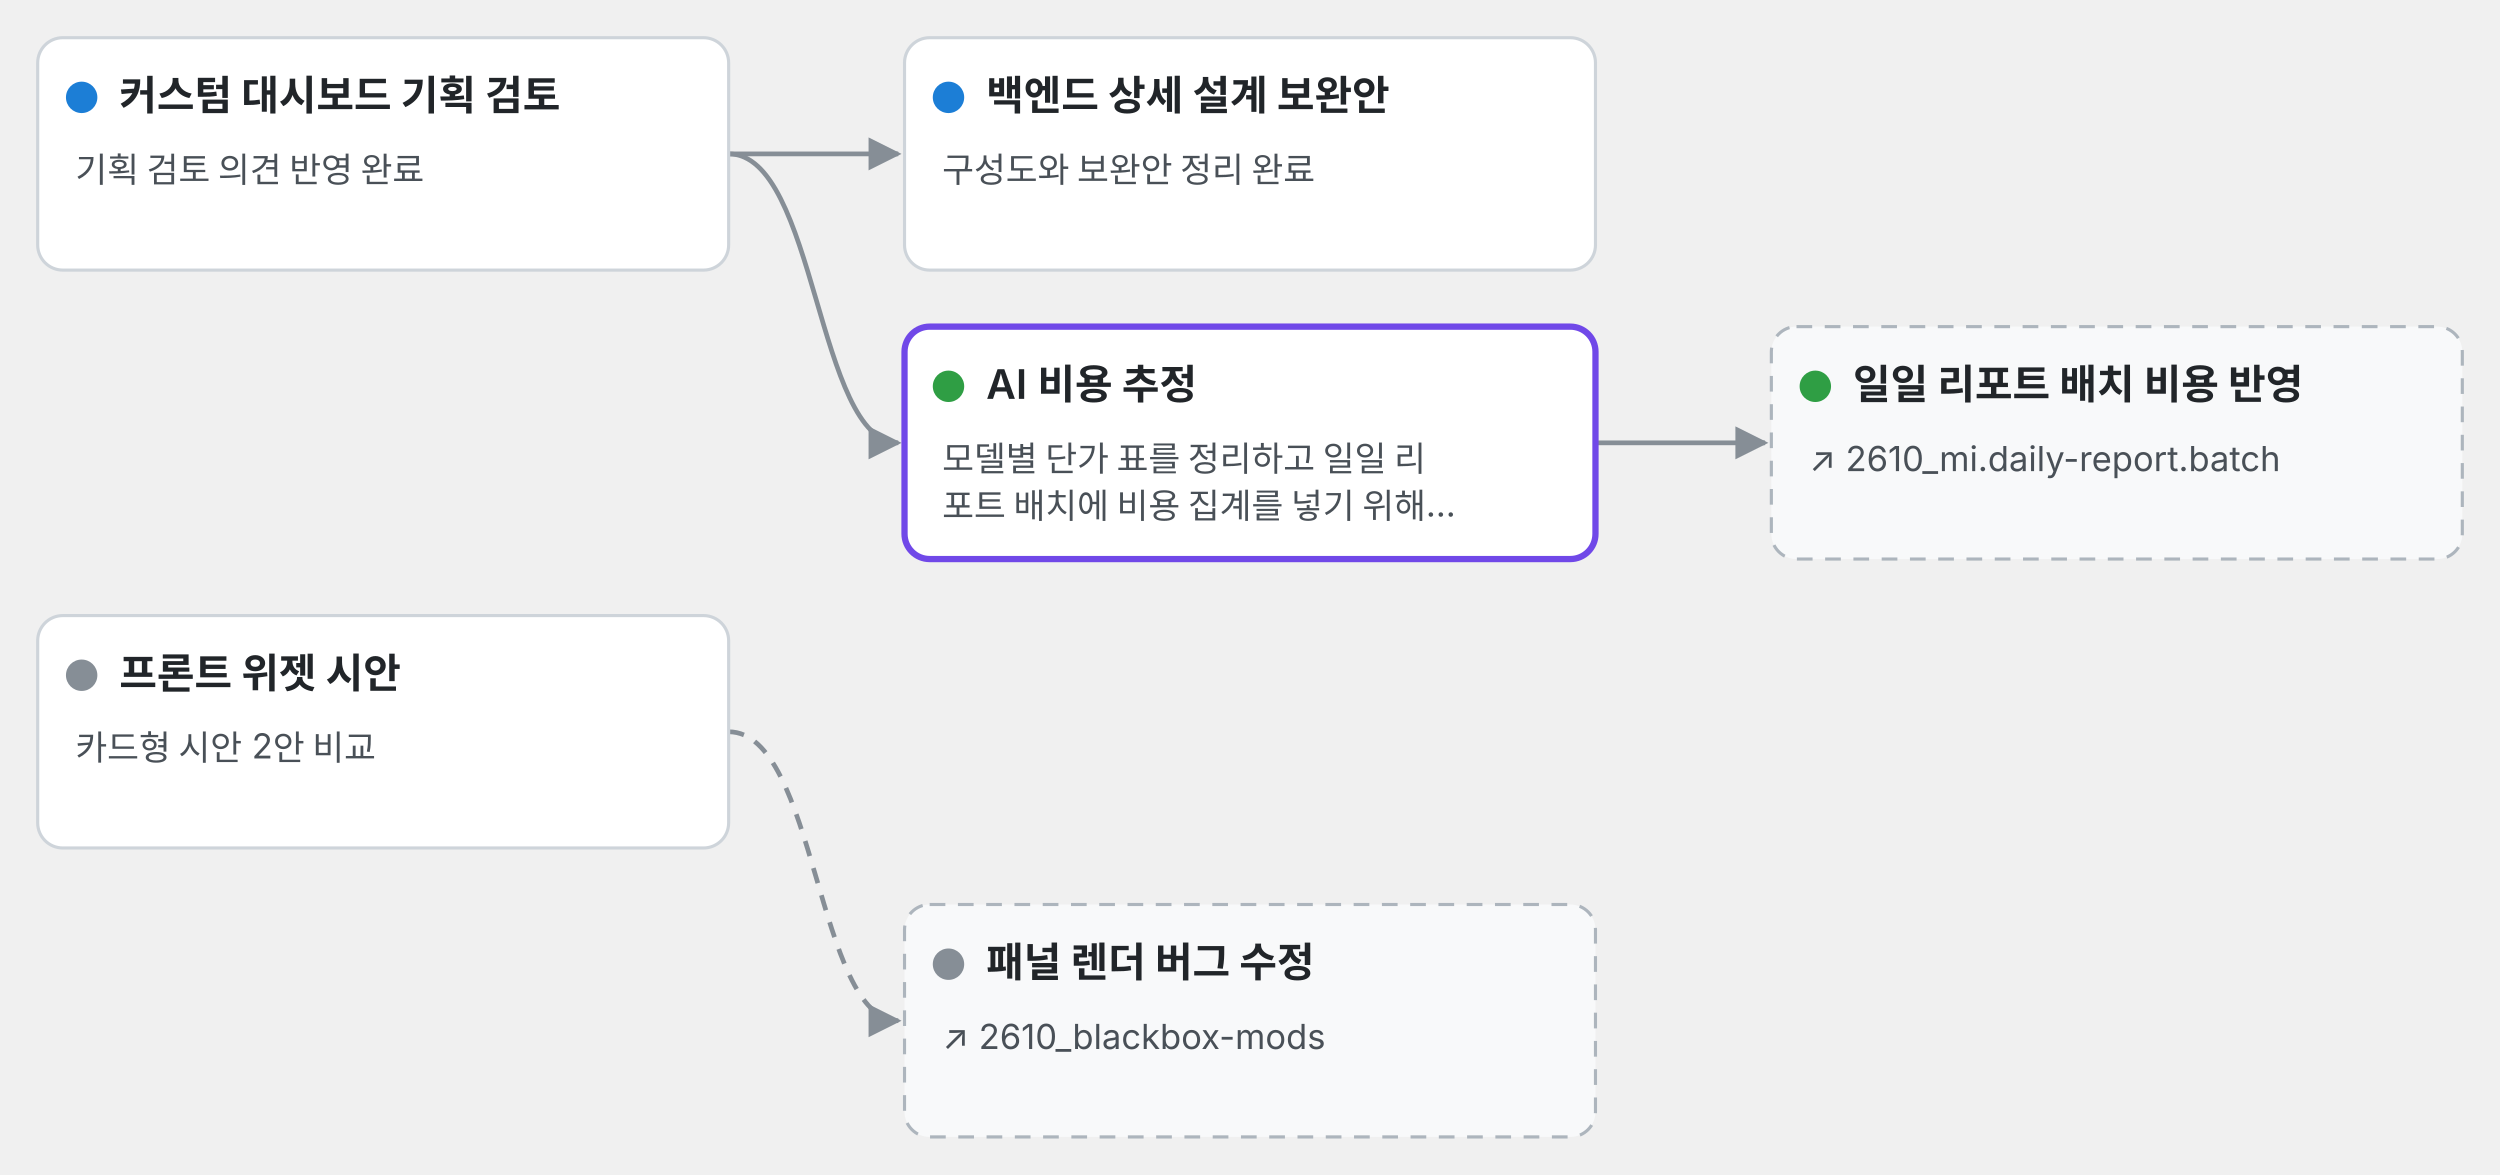
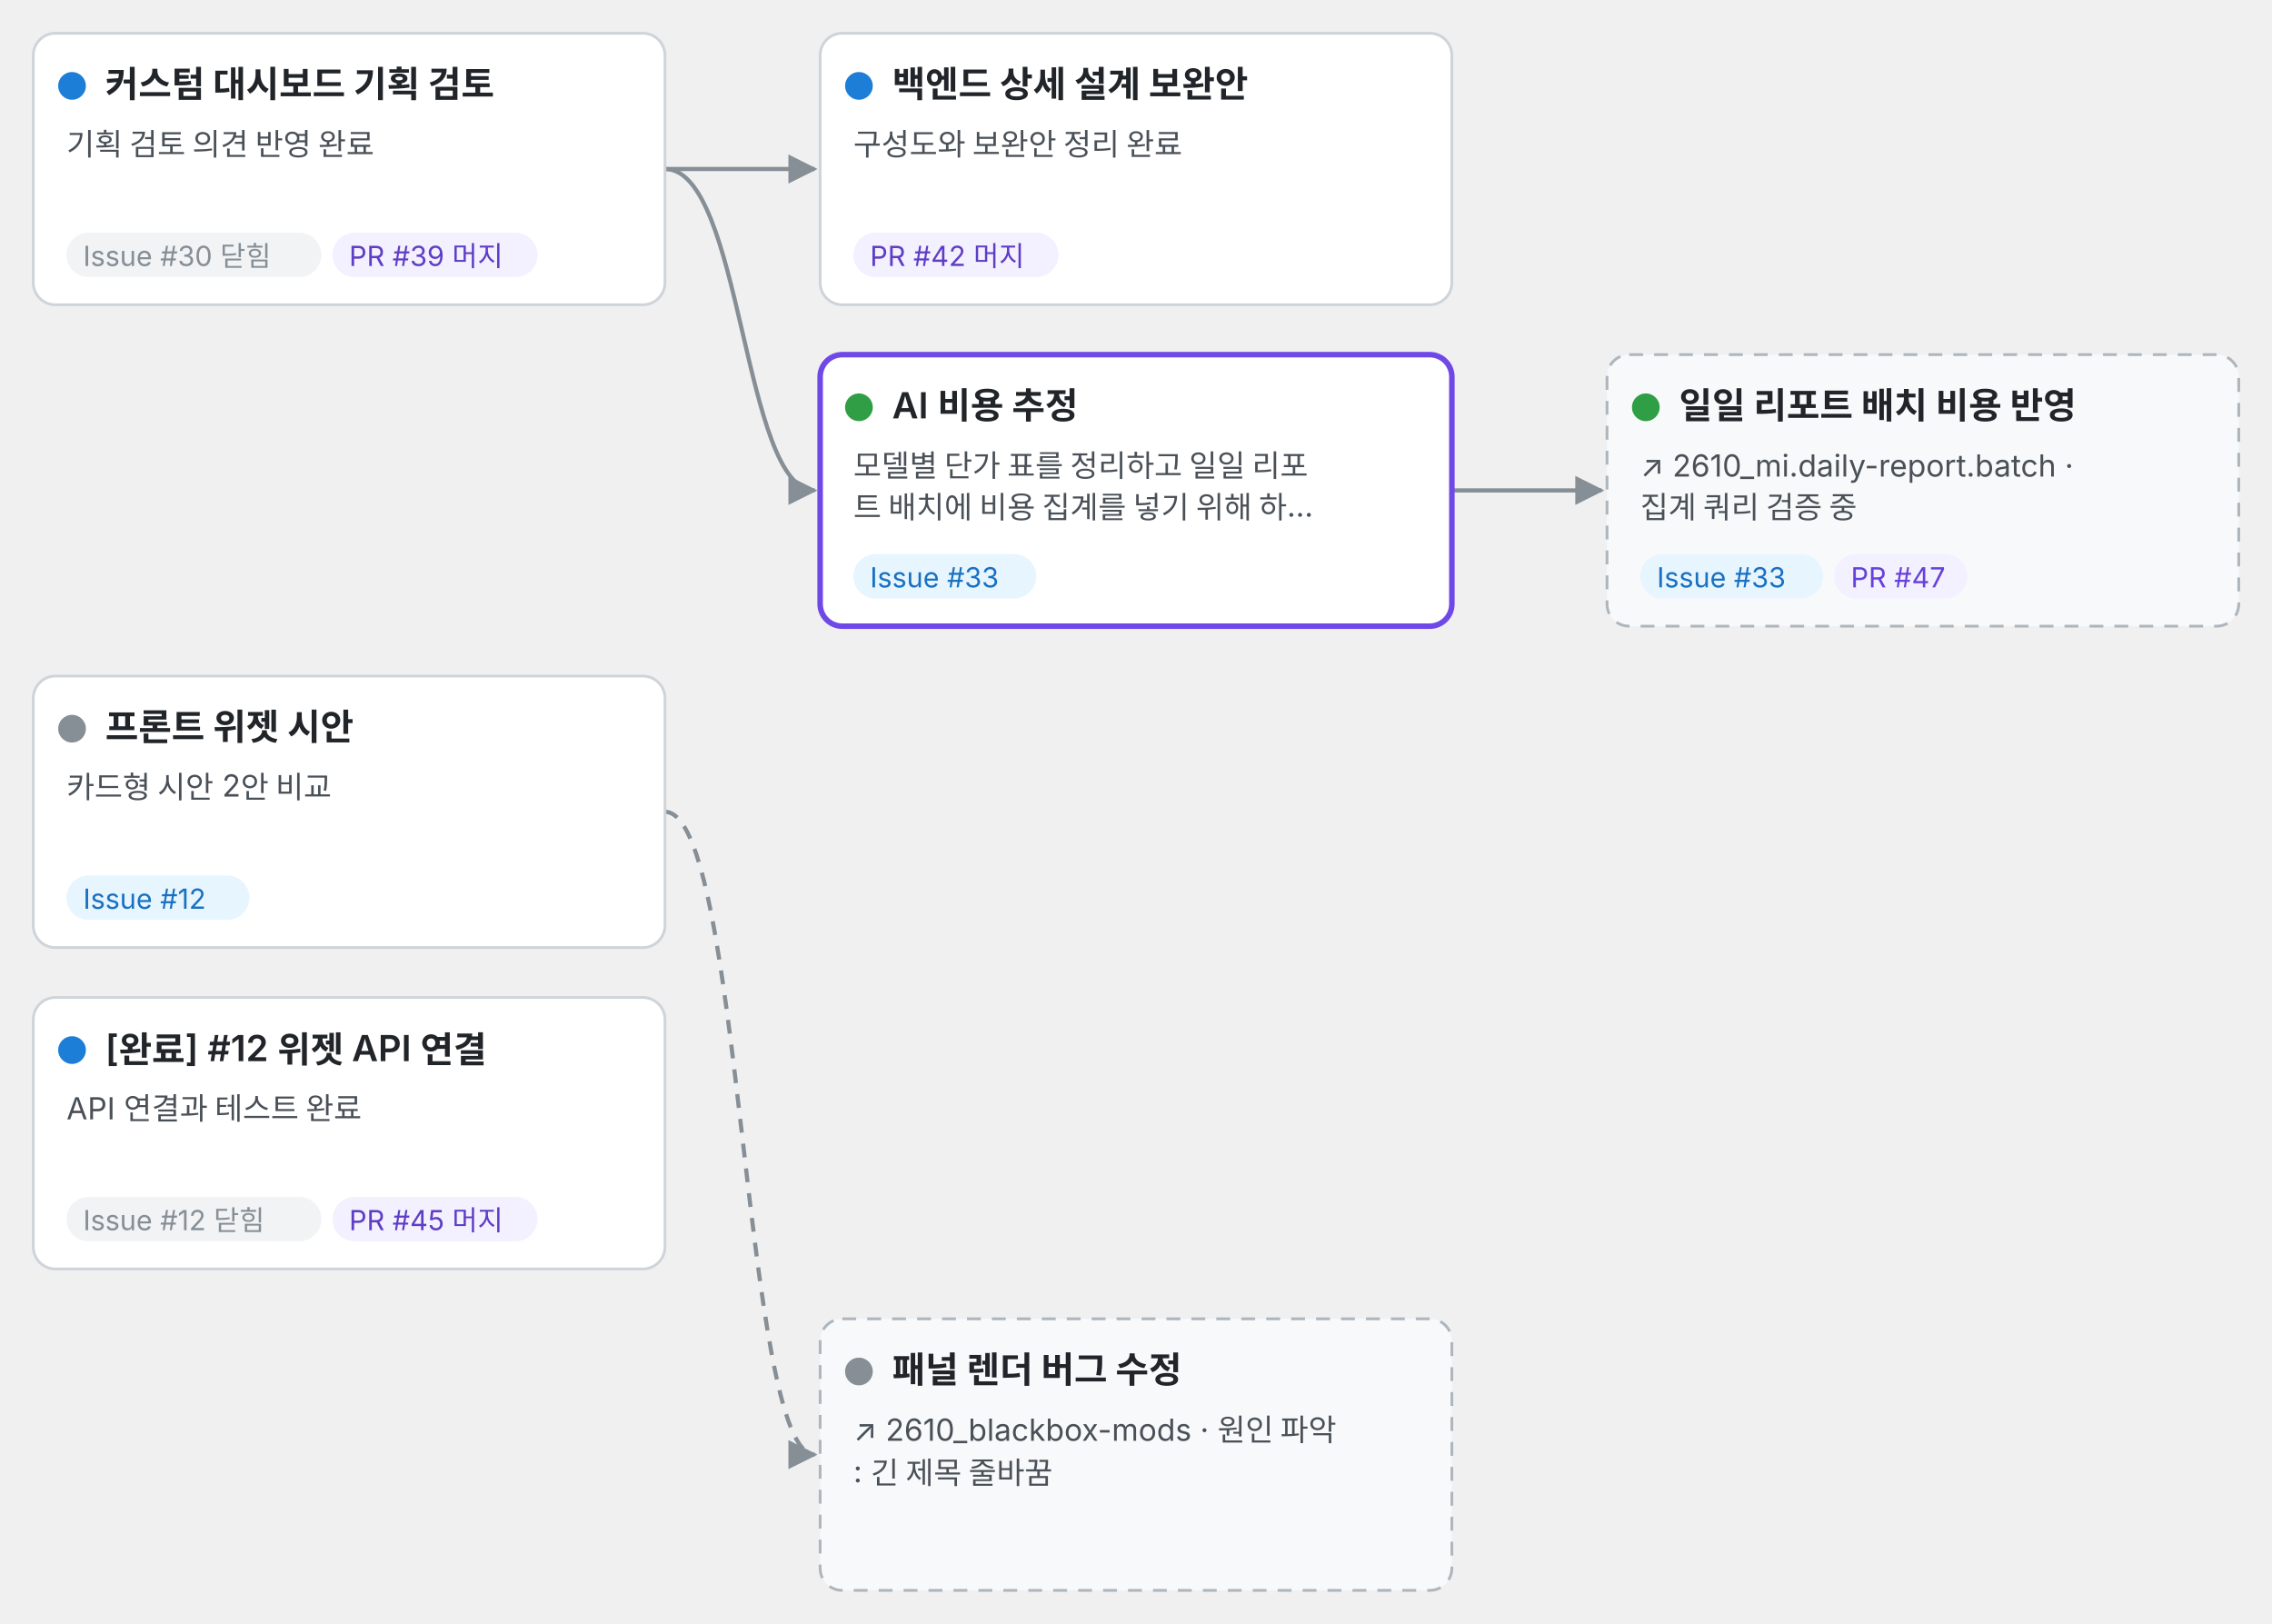
- <svg xmlns="http://www.w3.org/2000/svg" width="796" height="374" viewBox="0 0 796 374" font-family="-apple-system, sans-serif">
+ <svg xmlns="http://www.w3.org/2000/svg" width="820" height="586" viewBox="0 0 820 586" font-family="-apple-system, sans-serif">
  <defs>
    <marker id="arrow" viewBox="0 0 10 10" refX="9" refY="5" markerWidth="7" markerHeight="7" orient="auto">
      <path d="M0,0 L10,5 L0,10 z" fill="#868e96" />
    </marker>
  </defs>
-   <path d="M232,49 C260,49 260,49 286,49" fill="none" stroke="#868e96" stroke-width="1.5" marker-end="url(#arrow)" />
-   <path d="M232,49 C260,49 260,141 286,141" fill="none" stroke="#868e96" stroke-width="1.5" marker-end="url(#arrow)" />
-   <path d="M508,141 C536,141 536,141 562,141" fill="none" stroke="#868e96" stroke-width="1.5" marker-end="url(#arrow)" />
-   <path d="M232,233 C260,233 260,325 286,325" fill="none" stroke="#868e96" stroke-width="1.5" stroke-dasharray="5 4" marker-end="url(#arrow)" />
+   <path d="M240,61 C268,61 268,61 294,61" fill="none" stroke="#868e96" stroke-width="1.5" marker-end="url(#arrow)" />
+   <path d="M240,61 C268,61 268,177 294,177" fill="none" stroke="#868e96" stroke-width="1.5" marker-end="url(#arrow)" />
+   <path d="M524,177 C552,177 552,177 578,177" fill="none" stroke="#868e96" stroke-width="1.5" marker-end="url(#arrow)" />
+   <path d="M240,293 C268,293 268,525 294,525" fill="none" stroke="#868e96" stroke-width="1.5" stroke-dasharray="5 4" marker-end="url(#arrow)" />
  <g>
-     <rect x="12" y="12" width="220" height="74" rx="8" fill="#ffffff" stroke="#ced4da" stroke-width="1" />
+     <rect x="12" y="12" width="228" height="98" rx="8" fill="#ffffff" stroke="#ced4da" stroke-width="1" />
    <circle cx="26" cy="31" r="5" fill="#1c7ed6" />
    <text x="38" y="35" font-size="13" font-weight="600" fill="#212529">커스텀 대시보드 기획 검토</text>
-     <text x="24" y="58" font-size="11" fill="#495057">기획 검토 의견 반영 완료</text>
+     <text x="24" y="56" font-size="11" fill="#495057">기획 검토 의견 반영 완료</text>
+     <rect x="24" y="84" width="92" height="16" rx="8" fill="#f1f3f5" />
+     <text x="30" y="96" font-size="10" fill="#868e96">Issue #30 닫힘</text>
+     <rect x="120" y="84" width="74" height="16" rx="8" fill="#f3f0ff" />
+     <text x="126" y="96" font-size="10" fill="#5f3dc4">PR #39 머지</text>
  </g>
  <g>
-     <rect x="288" y="12" width="220" height="74" rx="8" fill="#ffffff" stroke="#ced4da" stroke-width="1" />
-     <circle cx="302" cy="31" r="5" fill="#1c7ed6" />
-     <text x="314" y="35" font-size="13" font-weight="600" fill="#212529">백엔드 상세 설계 보완안</text>
-     <text x="300" y="58" font-size="11" fill="#495057">구성도와 보완안 정리 완료</text>
+     <rect x="296" y="12" width="228" height="98" rx="8" fill="#ffffff" stroke="#ced4da" stroke-width="1" />
+     <circle cx="310" cy="31" r="5" fill="#1c7ed6" />
+     <text x="322" y="35" font-size="13" font-weight="600" fill="#212529">백엔드 상세 설계 보완안</text>
+     <text x="308" y="56" font-size="11" fill="#495057">구성도와 보완안 정리 완료</text>
+     <rect x="308" y="84" width="74" height="16" rx="8" fill="#f3f0ff" />
+     <text x="314" y="96" font-size="10" fill="#5f3dc4">PR #42 머지</text>
  </g>
  <g>
-     <rect x="288" y="104" width="220" height="74" rx="8" fill="#ffffff" stroke="#7048e8" stroke-width="2" />
-     <circle cx="302" cy="123" r="5" fill="#2f9e44" />
-     <text x="314" y="127" font-size="13" font-weight="600" fill="#212529">AI 비용 추정</text>
-     <text x="300" y="150" font-size="11" fill="#495057">모델별 단가 표를 정리하고 일일 리</text>
-     <text x="300" y="165" font-size="11" fill="#495057">포트 배치에 비용 집계를 넣기 위해…</text>
+     <rect x="296" y="128" width="228" height="98" rx="8" fill="#ffffff" stroke="#7048e8" stroke-width="2" />
+     <circle cx="310" cy="147" r="5" fill="#2f9e44" />
+     <text x="322" y="151" font-size="13" font-weight="600" fill="#212529">AI 비용 추정</text>
+     <text x="308" y="172" font-size="11" fill="#495057">모델별 단가 표를 정리하고 일일 리포</text>
+     <text x="308" y="187" font-size="11" fill="#495057">트 배치에 비용 집계를 넣기 위해 하…</text>
+     <rect x="308" y="200" width="66" height="16" rx="8" fill="#e7f5ff" />
+     <text x="314" y="212" font-size="10" fill="#1971c2">Issue #33</text>
  </g>
  <g>
-     <rect x="564" y="104" width="220" height="74" rx="8" fill="#f8f9fa" stroke="#adb5bd" stroke-width="1" stroke-dasharray="5 4" />
-     <circle cx="578" cy="123" r="5" fill="#2f9e44" />
-     <text x="590" y="127" font-size="13" font-weight="600" fill="#212529">일일 리포트 배치 비용 반영</text>
-     <text x="576" y="150" font-size="11" fill="#495057">↗ 2610_mi.daily-report.batch</text>
+     <rect x="580" y="128" width="228" height="98" rx="8" fill="#f8f9fa" stroke="#adb5bd" stroke-width="1" stroke-dasharray="5 4" />
+     <circle cx="594" cy="147" r="5" fill="#2f9e44" />
+     <text x="606" y="151" font-size="13" font-weight="600" fill="#212529">일일 리포트 배치 비용 반영</text>
+     <text x="592" y="172" font-size="11" fill="#495057">↗ 2610_mi.daily-report.batch ·</text>
+     <text x="592" y="187" font-size="11" fill="#495057">집계 쿼리 검증 중</text>
+     <rect x="592" y="200" width="66" height="16" rx="8" fill="#e7f5ff" />
+     <text x="598" y="212" font-size="10" fill="#1971c2">Issue #33</text>
+     <rect x="662" y="200" width="48" height="16" rx="8" fill="#f3f0ff" />
+     <text x="668" y="212" font-size="10" fill="#6741d9">PR #47</text>
  </g>
  <g>
-     <rect x="12" y="196" width="220" height="74" rx="8" fill="#ffffff" stroke="#ced4da" stroke-width="1" />
-     <circle cx="26" cy="215" r="5" fill="#868e96" />
-     <text x="38" y="219" font-size="13" font-weight="600" fill="#212529">프론트 위젯 시안</text>
-     <text x="24" y="242" font-size="11" fill="#495057">카드형 시안 2안 비교</text>
+     <rect x="12" y="244" width="228" height="98" rx="8" fill="#ffffff" stroke="#ced4da" stroke-width="1" />
+     <circle cx="26" cy="263" r="5" fill="#868e96" />
+     <text x="38" y="267" font-size="13" font-weight="600" fill="#212529">프론트 위젯 시안</text>
+     <text x="24" y="288" font-size="11" fill="#495057">카드형 시안 2안 비교</text>
+     <rect x="24" y="316" width="66" height="16" rx="8" fill="#e7f5ff" />
+     <text x="30" y="328" font-size="10" fill="#1971c2">Issue #12</text>
  </g>
  <g>
-     <rect x="288" y="288" width="220" height="74" rx="8" fill="#f8f9fa" stroke="#adb5bd" stroke-width="1" stroke-dasharray="5 4" />
-     <circle cx="302" cy="307" r="5" fill="#868e96" />
-     <text x="314" y="311" font-size="13" font-weight="600" fill="#212529">패널 렌더 버그 수정</text>
-     <text x="300" y="334" font-size="11" fill="#495057">↗ 2610_blackbox-mods</text>
+     <rect x="12" y="360" width="228" height="98" rx="8" fill="#ffffff" stroke="#ced4da" stroke-width="1" />
+     <circle cx="26" cy="379" r="5" fill="#1c7ed6" />
+     <text x="38" y="383" font-size="13" font-weight="600" fill="#212529">[완료] #12 위젯 API 연결</text>
+     <text x="24" y="404" font-size="11" fill="#495057">API 연결과 테스트 완료</text>
+     <rect x="24" y="432" width="92" height="16" rx="8" fill="#f1f3f5" />
+     <text x="30" y="444" font-size="10" fill="#868e96">Issue #12 닫힘</text>
+     <rect x="120" y="432" width="74" height="16" rx="8" fill="#f3f0ff" />
+     <text x="126" y="444" font-size="10" fill="#5f3dc4">PR #45 머지</text>
+   </g>
+   <g>
+     <rect x="296" y="476" width="228" height="98" rx="8" fill="#f8f9fa" stroke="#adb5bd" stroke-width="1" stroke-dasharray="5 4" />
+     <circle cx="310" cy="495" r="5" fill="#868e96" />
+     <text x="322" y="499" font-size="13" font-weight="600" fill="#212529">패널 렌더 버그 수정</text>
+     <text x="308" y="520" font-size="11" fill="#495057">↗ 2610_blackbox-mods · 원인 파악</text>
+     <text x="308" y="535" font-size="11" fill="#495057">: 긴 제목 줄바꿈</text>
  </g>
</svg>
